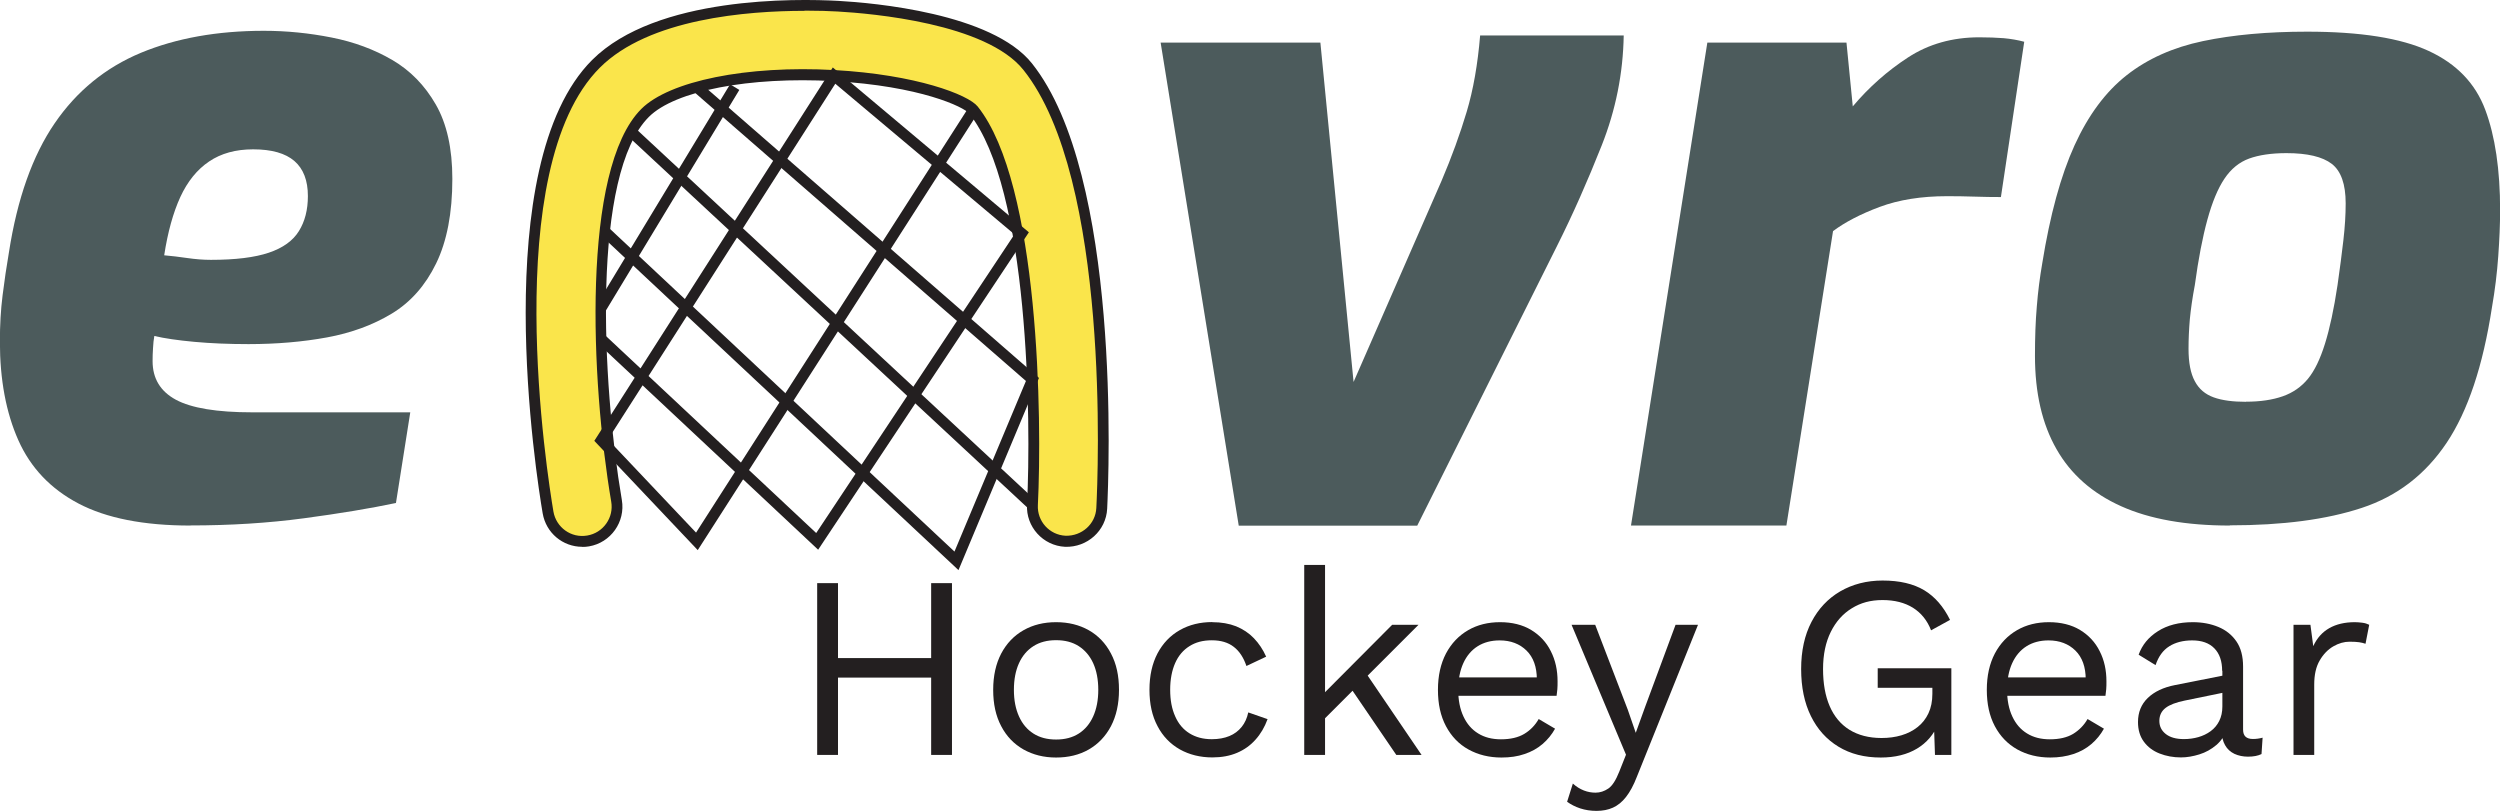
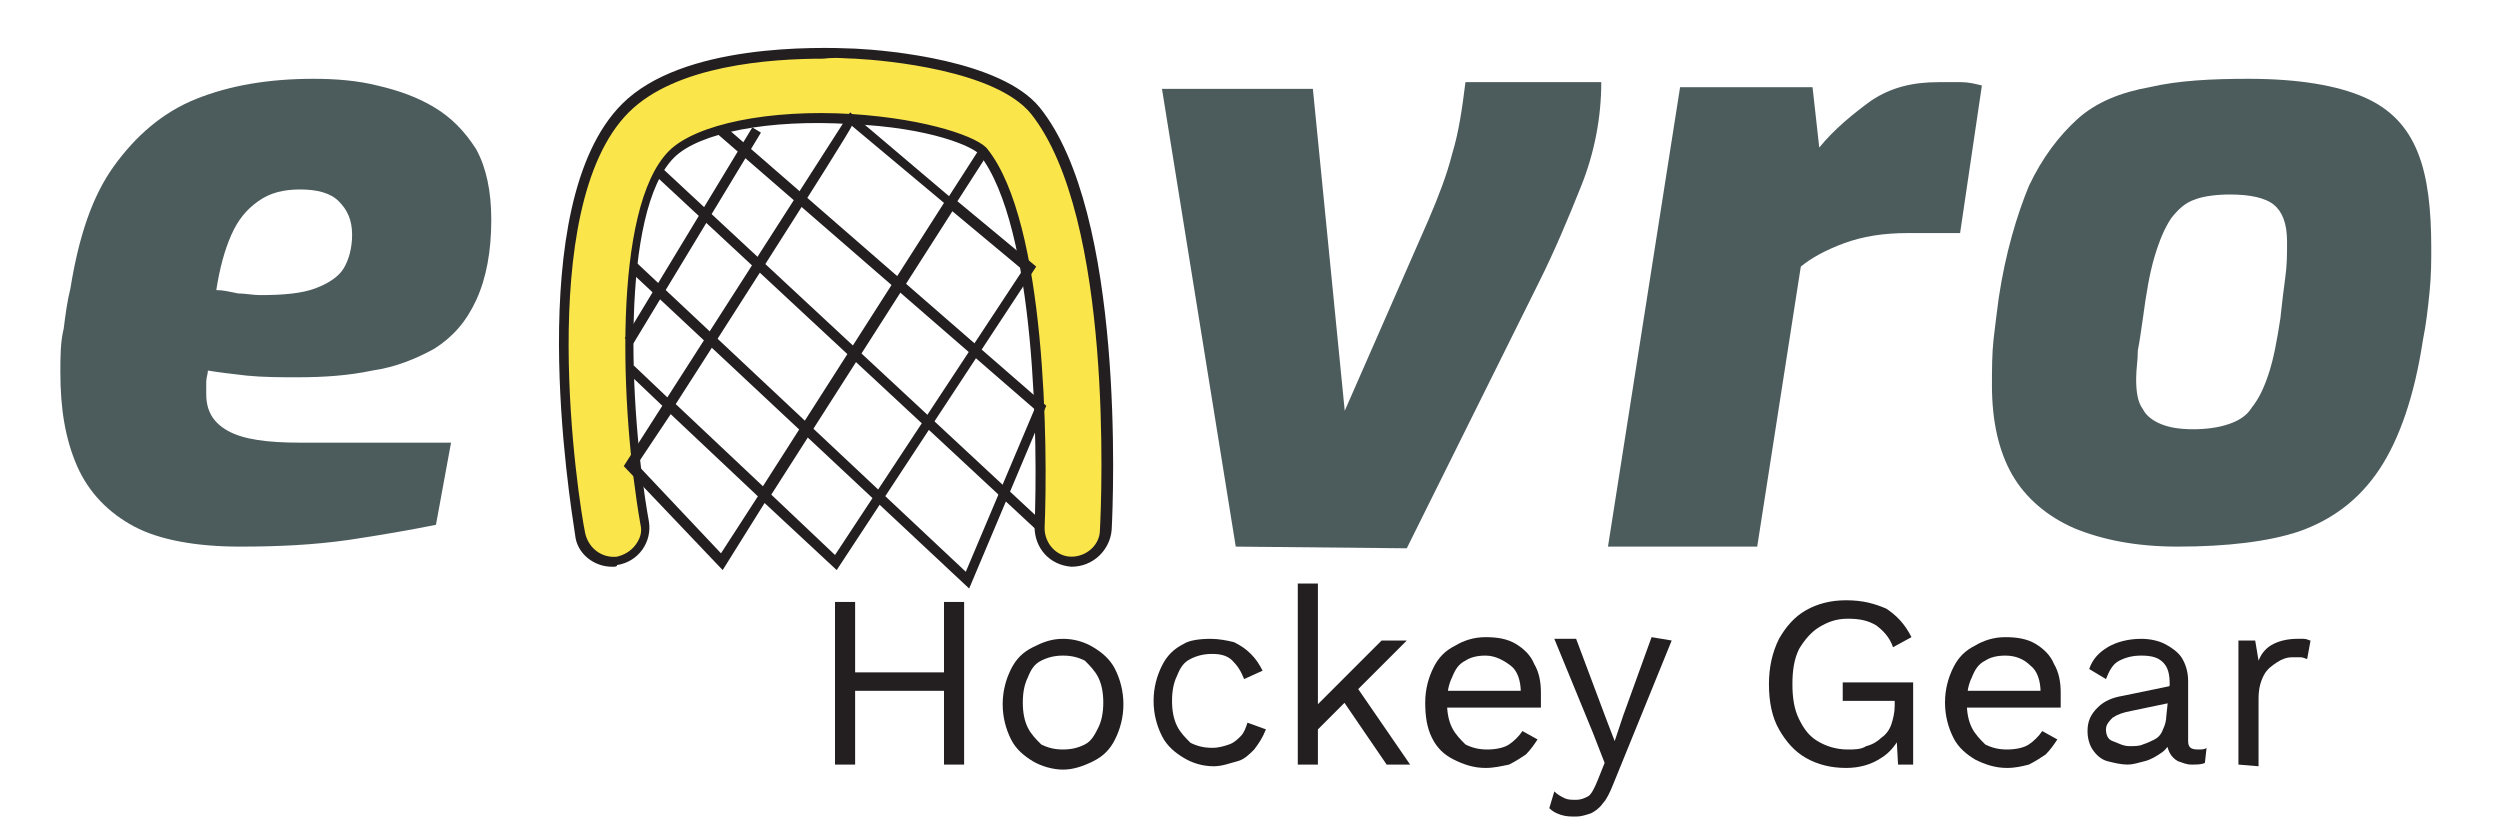
- <svg xmlns="http://www.w3.org/2000/svg" viewBox="0 0 230.52 74.77">
-   <defs>
-     <style>.cls-1{fill:#fae54b;}.cls-2{fill:#4c5b5c;}.cls-3{fill:#231f20;}</style>
-   </defs>
+ <svg xmlns="http://www.w3.org/2000/svg" version="1.1" id="Layer_1" x="0px" y="0px" viewBox="0 0 149.1 48.8" style="enable-background:new 0 0 149.1 48.8;" xml:space="preserve">
+   <style type="text/css">
+ 	.st0{fill:#4C5B5C;}
+ 	.st1{fill:#FAE54B;}
+ 	.st2{fill:#231F20;}
+ </style>
  <g id="e">
-     <path class="cls-2" d="m17.55,48.46c-4.3,0-7.74-.68-10.31-2.03-2.57-1.35-4.42-3.3-5.55-5.84-1.13-2.54-1.7-5.57-1.7-9.11,0-1.49.08-2.91.25-4.26.17-1.35.36-2.66.58-3.93.77-4.97,2.18-8.94,4.22-11.92,2.04-2.98,4.69-5.14,7.95-6.5,3.26-1.35,7.04-2.03,11.34-2.03,2.1,0,4.18.21,6.25.62,2.07.41,3.93,1.1,5.59,2.07,1.66.97,2.99,2.33,4.01,4.1,1.02,1.77,1.53,4.06,1.53,6.87,0,3.15-.5,5.74-1.49,7.78-.99,2.04-2.36,3.59-4.1,4.64-1.74,1.05-3.73,1.78-5.96,2.19s-4.65.62-7.24.62c-1.82,0-3.49-.07-5.01-.21-1.52-.14-2.75-.32-3.68-.54-.06.33-.1.7-.12,1.12-.03.41-.04.81-.04,1.2,0,1.6.72,2.79,2.15,3.56,1.43.77,3.78,1.16,7.04,1.16h14.57l-1.32,8.36c-2.37.5-5.2.97-8.49,1.41-3.28.44-6.77.66-10.47.66Zm1.9-24.5c2.26,0,4.04-.22,5.34-.66,1.3-.44,2.22-1.1,2.77-1.99.55-.88.83-1.96.83-3.23,0-1.43-.41-2.51-1.24-3.23-.83-.72-2.1-1.08-3.81-1.08-1.6,0-2.95.37-4.06,1.12-1.1.74-1.99,1.84-2.65,3.27-.66,1.44-1.16,3.23-1.49,5.38.66.06,1.37.14,2.11.25.75.11,1.48.17,2.19.17Z" />
+     <path class="st0" d="M14.3,32.6c-2.6,0-4.8-0.4-6.3-1.2s-2.7-2-3.4-3.6s-1-3.4-1-5.6c0-0.9,0-1.8,0.2-2.6c0.1-0.8,0.2-1.6,0.4-2.4   c0.5-3.1,1.3-5.5,2.6-7.3s2.9-3.2,4.9-4c2-0.8,4.3-1.2,7-1.2c1.3,0,2.6,0.1,3.8,0.4c1.3,0.3,2.4,0.7,3.4,1.3s1.8,1.4,2.5,2.5   c0.6,1.1,0.9,2.5,0.9,4.2c0,1.9-0.3,3.5-0.9,4.8c-0.6,1.3-1.4,2.2-2.5,2.9c-1.1,0.6-2.3,1.1-3.7,1.3c-1.4,0.3-2.9,0.4-4.4,0.4   c-1.1,0-2.1,0-3.1-0.1c-0.9-0.1-1.7-0.2-2.3-0.3c0,0.2-0.1,0.4-0.1,0.7c0,0.3,0,0.5,0,0.7c0,1,0.4,1.7,1.3,2.2   c0.9,0.5,2.3,0.7,4.3,0.7h9L26,31.3c-1.5,0.3-3.2,0.6-5.2,0.9C18.7,32.5,16.6,32.6,14.3,32.6L14.3,32.6z M15.5,17.6   c1.4,0,2.5-0.1,3.3-0.4c0.8-0.3,1.4-0.7,1.7-1.2c0.3-0.5,0.5-1.2,0.5-2c0-0.9-0.3-1.5-0.8-2s-1.3-0.7-2.3-0.7c-1,0-1.8,0.2-2.5,0.7   c-0.7,0.5-1.2,1.1-1.6,2c-0.4,0.9-0.7,2-0.9,3.3c0.4,0,0.8,0.1,1.3,0.2C14.6,17.5,15.1,17.6,15.5,17.6L15.5,17.6z" />
  </g>
  <g id="net">
    <g>
      <g>
-         <path class="cls-1" d="m53.69,49.92c-1.53,0-2.89-1.1-3.15-2.66-.55-3.23-5.1-31.85,4.42-41.37C60.72.13,73.49.37,77.27.58c3.2.18,13.94,1.11,17.5,5.57,8.13,10.18,6.98,37.63,6.83,40.73-.09,1.77-1.59,3.11-3.36,3.04-1.77-.09-3.12-1.59-3.04-3.36.39-7.74.17-29.38-5.44-36.41-.72-.9-5.22-2.75-12.85-3.18-7.92-.44-14.92.94-17.43,3.44-5.42,5.42-4.49,24.82-2.63,35.77.3,1.74-.88,3.4-2.62,3.69-.18.03-.36.05-.54.05Z" />
-         <path class="cls-3" d="m53.69,50.42c-1.81,0-3.34-1.29-3.65-3.08-.56-3.26-5.14-32.11,4.56-41.81C60.51-.37,73.46-.13,77.29.08c3.26.18,14.17,1.14,17.86,5.76,8.24,10.33,7.09,37.95,6.94,41.07-.1,2.02-1.83,3.58-3.88,3.51-2.04-.1-3.62-1.85-3.51-3.88.39-7.69.19-29.17-5.33-36.07-.49-.61-4.52-2.54-12.49-2.99-7.79-.43-14.64.89-17.05,3.3-5.29,5.29-4.34,24.48-2.49,35.33.34,2.01-1.02,3.93-3.03,4.27-.21.04-.42.05-.62.05ZM74.19,1c-5.29,0-14.36.72-18.88,5.24-9.34,9.34-4.82,37.73-4.28,40.93.25,1.45,1.62,2.47,3.12,2.21.71-.12,1.33-.51,1.75-1.1s.58-1.3.46-2.02c-1.88-11.05-2.78-30.65,2.77-36.21,2.59-2.59,9.75-4.04,17.81-3.59,7.52.42,12.33,2.26,13.21,3.36,5.71,7.15,5.94,28.95,5.55,36.75-.08,1.49,1.07,2.76,2.56,2.83,1.49.04,2.76-1.08,2.83-2.56.16-3.08,1.29-30.35-6.72-40.39-3.43-4.3-13.98-5.21-17.14-5.39-.72-.04-1.78-.08-3.05-.08Z" />
+         <path class="st1" d="M36.5,33.5c-0.9,0-1.8-0.7-1.9-1.6c-0.3-2-3.1-19.6,2.7-25.4C40.8,2.9,48.7,3.1,51,3.2     c2,0.1,8.6,0.7,10.8,3.4c5,6.3,4.3,23.1,4.2,25c-0.1,1.1-1,1.9-2.1,1.9c-1.1-0.1-1.9-1-1.9-2.1c0.2-4.8,0.1-18-3.3-22.4     c-0.4-0.6-3.2-1.7-7.9-2c-4.9-0.3-9.2,0.6-10.7,2.1c-3.3,3.3-2.8,15.2-1.6,22c0.2,1.1-0.5,2.1-1.6,2.3     C36.8,33.5,36.6,33.5,36.5,33.5z" />
+         <path class="st2" d="M36.5,33.8c-1.1,0-2.1-0.8-2.2-1.9c-0.3-2-3.2-19.7,2.8-25.7C40.7,2.6,48.7,2.8,51,2.9c2,0.1,8.7,0.7,11,3.5     c5.1,6.3,4.4,23.3,4.3,25.2c-0.1,1.2-1.1,2.2-2.4,2.2c-1.3-0.1-2.2-1.1-2.2-2.4c0.2-4.7,0.1-17.9-3.3-22.2     c-0.3-0.4-2.8-1.6-7.7-1.8c-4.8-0.3-9,0.5-10.5,2c-3.2,3.2-2.7,15-1.5,21.7c0.2,1.2-0.6,2.4-1.9,2.6     C36.8,33.8,36.7,33.8,36.5,33.8L36.5,33.8z M49.1,3.5c-3.2,0-8.8,0.4-11.6,3.2c-5.7,5.7-3,23.2-2.6,25.1c0.2,0.9,1,1.5,1.9,1.4     c0.4-0.1,0.8-0.3,1.1-0.7c0.3-0.4,0.4-0.8,0.3-1.2C37,24.5,36.5,12.4,39.9,9c1.6-1.6,6-2.5,10.9-2.2c4.6,0.3,7.6,1.4,8.1,2.1     c3.5,4.4,3.6,17.8,3.4,22.6c0,0.9,0.7,1.7,1.6,1.7c0.9,0,1.7-0.7,1.7-1.6c0.1-1.9,0.8-18.6-4.1-24.8C59.4,4.2,52.9,3.6,51,3.5     C50.5,3.5,49.9,3.4,49.1,3.5L49.1,3.5z" />
      </g>
-       <rect class="cls-3" x="76.2" y="4.1" width="1" height="50.52" transform="translate(2.97 65.53) rotate(-47.08)" />
-       <polygon class="cls-3" points="88.38 52.57 55.42 21.71 56.11 20.98 88.01 50.86 94.6 35.13 63.93 8.42 64.59 7.66 95.8 34.85 88.38 52.57" />
-       <path class="cls-3" d="m64.34,50.73l-9.54-10.08,3.72-5.82-3.43-3.21.68-.73,3.29,3.08,17.73-27.75,9.68,8.13,2.87-4.48.84.54-2.94,4.59,7.63,6.42-19.43,29.27-6.92-6.49-4.18,6.52Zm4.73-7.38l6.19,5.8,18.28-27.54-6.85-5.76-17.63,27.5Zm-13.01-2.82l8.12,8.58,3.59-5.6-8.52-7.98-3.2,5Zm3.74-5.86l8.52,7.98,17.6-27.45-8.9-7.48-17.22,26.95Z" />
-       <rect class="cls-3" x="49.65" y="17.74" width="23.86" height="1" transform="translate(14.09 61.49) rotate(-58.83)" />
+       <rect x="50.4" y="5.4" transform="matrix(0.681 -0.7323 0.7323 0.681 0.8773 43.7631)" class="st2" width="0.6" height="31" />
+       <polygon class="st2" points="57.8,35.1 37.6,16.2 38,15.7 57.6,34.1 61.7,24.4 42.8,8 43.2,7.5 62.4,24.2   " />
+       <path class="st2" d="M43.1,34l-5.9-6.2l2.3-3.6l-2.1-2l0.4-0.4l2,1.9l10.9-17l5.9,5l1.8-2.8l0.5,0.3l-1.8,2.8l4.7,3.9L49.9,34    l-4.3-4L43.1,34L43.1,34z M46,29.5l3.8,3.6L61,16.1l-4.2-3.5L46,29.5L46,29.5z M38,27.7l5,5.3l2.2-3.4l-5.2-4.9L38,27.7L38,27.7z     M40.3,24.1l5.2,4.9l10.8-16.9l-5.5-4.6C50.9,7.6,40.3,24.1,40.3,24.1z" />
+       <rect x="34" y="13.7" transform="matrix(0.5176 -0.8556 0.8556 0.5176 7.9396 42.1748)" class="st2" width="14.7" height="0.6" />
    </g>
  </g>
  <g id="v">
-     <path class="cls-2" d="m114.22,48.46l-7.2-44.53h14.73l3.06,31.29,8.11-18.54c.94-2.21,1.71-4.33,2.32-6.37.61-2.04,1.02-4.39,1.24-7.04h13.24c-.06,3.48-.73,6.86-2.03,10.14-1.3,3.28-2.66,6.36-4.1,9.23l-12.91,25.83h-16.47Z" />
+     <path class="st0" d="M73.7,32.6L69.3,5.3h9l1.9,19.2l5-11.4c0.6-1.4,1.1-2.7,1.4-3.9c0.4-1.3,0.6-2.7,0.8-4.3h8.1   c0,2.1-0.4,4.2-1.2,6.2c-0.8,2-1.6,3.9-2.5,5.7l-7.9,15.9L73.7,32.6L73.7,32.6z" />
  </g>
  <g id="r">
-     <path class="cls-2" d="m150.39,48.46l7.04-44.53h12.83l.58,5.88c1.49-1.77,3.19-3.27,5.09-4.51s4.1-1.86,6.58-1.86c.83,0,1.57.03,2.24.08.66.06,1.3.17,1.9.33l-2.15,14.32c-.77,0-1.59-.01-2.44-.04-.86-.03-1.7-.04-2.53-.04-2.37,0-4.44.33-6.21.99-1.77.66-3.2,1.41-4.3,2.23l-4.3,27.15h-14.32Z" />
+     <path class="st0" d="M95.9,32.6l4.3-27.4h7.9l0.4,3.6c0.9-1.1,2-2,3.1-2.8c1.2-0.8,2.5-1.1,4-1.1c0.5,0,1,0,1.4,0   c0.4,0,0.8,0.1,1.2,0.2l-1.3,8.8c-0.5,0-1,0-1.5,0c-0.5,0-1,0-1.6,0c-1.5,0-2.7,0.2-3.8,0.6c-1.1,0.4-2,0.9-2.6,1.4l-2.6,16.7H95.9   L95.9,32.6z" />
  </g>
  <g id="o">
-     <path class="cls-2" d="m205.61,48.46c-4.03,0-7.37-.59-10.02-1.78-2.65-1.19-4.64-2.94-5.96-5.26-1.33-2.32-1.99-5.19-1.99-8.61,0-1.66.05-3.17.17-4.55.11-1.38.28-2.7.5-3.97.72-4.47,1.71-8.1,2.98-10.89,1.27-2.79,2.87-4.94,4.8-6.46,1.93-1.52,4.28-2.57,7.04-3.15,2.76-.58,5.96-.87,9.6-.87,4.91,0,8.65.59,11.22,1.78,2.57,1.19,4.3,2.99,5.21,5.42.91,2.43,1.37,5.52,1.37,9.27,0,1.27-.06,2.68-.17,4.22-.11,1.55-.3,3.12-.58,4.72-.83,5.41-2.22,9.57-4.18,12.5-1.96,2.93-4.57,4.93-7.82,6-3.26,1.08-7.31,1.61-12.17,1.61Zm1.49-11.42c1.32,0,2.45-.17,3.39-.5.94-.33,1.71-.87,2.32-1.61.61-.74,1.13-1.82,1.57-3.23.44-1.41.83-3.21,1.16-5.42.22-1.54.4-2.92.54-4.14.14-1.21.21-2.34.21-3.39,0-1.77-.43-2.98-1.28-3.64-.86-.66-2.25-.99-4.18-.99-1.38,0-2.53.17-3.44.5-.91.33-1.67.95-2.28,1.86-.61.91-1.13,2.17-1.57,3.77-.44,1.6-.83,3.61-1.16,6.04-.22,1.16-.37,2.21-.46,3.15-.08.94-.12,1.85-.12,2.73,0,1.27.19,2.26.58,2.98.38.72.96,1.21,1.74,1.49.77.28,1.77.41,2.98.41Z" />
+     <path class="st0" d="M129.9,32.6c-2.5,0-4.5-0.4-6.2-1.1c-1.6-0.7-2.9-1.8-3.7-3.2c-0.8-1.4-1.2-3.2-1.2-5.3c0-1,0-1.9,0.1-2.8   c0.1-0.8,0.2-1.7,0.3-2.4c0.4-2.7,1.1-5,1.8-6.7c0.8-1.7,1.8-3,2.9-4s2.6-1.6,4.3-1.9c1.7-0.4,3.7-0.5,5.9-0.5c3,0,5.3,0.4,6.9,1.1   c1.6,0.7,2.6,1.8,3.2,3.3s0.8,3.4,0.8,5.7c0,0.8,0,1.6-0.1,2.6c-0.1,1-0.2,1.9-0.4,2.9c-0.5,3.3-1.4,5.9-2.6,7.7   c-1.2,1.8-2.8,3-4.8,3.7C135.3,32.3,132.8,32.6,129.9,32.6L129.9,32.6z M130.8,25.6c0.8,0,1.5-0.1,2.1-0.3c0.6-0.2,1.1-0.5,1.4-1   c0.4-0.5,0.7-1.1,1-2c0.3-0.9,0.5-2,0.7-3.3c0.1-0.9,0.2-1.8,0.3-2.5c0.1-0.7,0.1-1.4,0.1-2.1c0-1.1-0.3-1.8-0.8-2.2   c-0.5-0.4-1.4-0.6-2.6-0.6c-0.8,0-1.6,0.1-2.1,0.3c-0.6,0.2-1,0.6-1.4,1.1c-0.4,0.6-0.7,1.3-1,2.3c-0.3,1-0.5,2.2-0.7,3.7   c-0.1,0.7-0.2,1.4-0.3,1.9c0,0.6-0.1,1.1-0.1,1.7c0,0.8,0.1,1.4,0.4,1.8c0.2,0.4,0.6,0.7,1.1,0.9C129.4,25.5,130,25.6,130.8,25.6   L130.8,25.6z" />
  </g>
  <g id="hockeygear">
    <g>
-       <path class="cls-3" d="m77.27,53.77v15.84h-1.92v-15.84h1.92Zm9.48,6.91v1.8h-10.39v-1.8h10.39Zm1.03-6.91v15.84h-1.92v-15.84h1.92Z" />
-       <path class="cls-3" d="m97.38,57.37c1.14,0,2.14.25,3.01.74s1.56,1.21,2.05,2.15c.5.94.74,2.05.74,3.35s-.25,2.41-.74,3.35c-.5.94-1.18,1.65-2.05,2.15s-1.88.74-3.01.74-2.12-.25-3-.74c-.88-.5-1.57-1.21-2.06-2.15-.5-.94-.74-2.05-.74-3.35s.25-2.41.74-3.35c.5-.94,1.18-1.65,2.06-2.15.88-.5,1.88-.74,3-.74Zm0,1.66c-.82,0-1.51.18-2.09.55-.58.37-1.02.89-1.33,1.57-.31.68-.47,1.5-.47,2.46s.16,1.76.47,2.45c.31.69.76,1.22,1.33,1.58.58.37,1.27.55,2.09.55s1.51-.18,2.09-.55c.58-.37,1.02-.9,1.33-1.58.31-.69.47-1.5.47-2.45s-.16-1.78-.47-2.46c-.31-.68-.76-1.2-1.33-1.57-.58-.37-1.27-.55-2.09-.55Z" />
-       <path class="cls-3" d="m111.78,57.37c.83,0,1.56.13,2.2.38.63.26,1.18.62,1.64,1.1.46.48.84,1.05,1.13,1.7l-1.82.86c-.26-.77-.64-1.36-1.16-1.76-.52-.41-1.2-.61-2.03-.61s-1.49.18-2.06.54c-.58.36-1.02.88-1.32,1.56-.3.68-.46,1.5-.46,2.46s.15,1.76.46,2.45c.3.69.74,1.21,1.32,1.57.58.36,1.26.54,2.06.54.62,0,1.16-.1,1.62-.29.46-.19.83-.47,1.13-.84.3-.37.5-.82.61-1.34l1.78.62c-.27.74-.64,1.37-1.12,1.9-.47.53-1.04.93-1.7,1.21-.66.28-1.42.42-2.27.42-1.12,0-2.12-.25-3-.74-.88-.5-1.57-1.21-2.06-2.15-.5-.94-.74-2.05-.74-3.35s.25-2.41.74-3.35c.5-.94,1.18-1.65,2.06-2.15.88-.5,1.88-.74,3-.74Z" />
-       <path class="cls-3" d="m122.18,52.09v17.52h-1.92v-17.52h1.92Zm8.62,5.52l-5.18,5.18-.46.46-3.94,3.94v-2.4l7.15-7.18h2.42Zm-5.02,4.2l5.3,7.8h-2.33l-4.58-6.72,1.61-1.08Z" />
-       <path class="cls-3" d="m138.45,69.85c-1.14,0-2.15-.25-3.04-.74s-1.58-1.21-2.08-2.15c-.5-.94-.74-2.05-.74-3.35s.25-2.41.74-3.35c.5-.94,1.18-1.65,2.04-2.15s1.85-.74,2.95-.74,2.08.24,2.87.72c.79.48,1.4,1.13,1.81,1.96.42.82.62,1.75.62,2.77,0,.27,0,.52-.02.74-.02.22-.04.42-.07.6h-9.7v-1.7h8.86l-.98.19c0-1.15-.32-2.04-.95-2.66s-1.46-.94-2.48-.94c-.78,0-1.46.18-2.03.54-.57.36-1.01.88-1.32,1.56-.31.68-.47,1.5-.47,2.46s.16,1.76.48,2.45c.32.69.77,1.21,1.36,1.57.58.36,1.28.54,2.1.54.88,0,1.6-.17,2.15-.5s1-.79,1.33-1.37l1.51.89c-.3.54-.69,1.02-1.16,1.42s-1.02.71-1.66.92c-.63.22-1.34.32-2.12.32Z" />
-       <path class="cls-3" d="m156.57,57.61l-5.64,14.02c-.3.78-.64,1.4-1,1.86-.36.46-.76.78-1.2.98-.44.2-.95.3-1.52.3-.54,0-1.04-.08-1.5-.23s-.86-.36-1.21-.61l.53-1.68c.32.29.66.5,1.02.64.36.14.72.2,1.07.2.42,0,.81-.13,1.18-.38s.7-.78,1.01-1.56l.62-1.56-1.2-2.86-3.82-9.12h2.18l3,7.82.74,2.14.86-2.38,2.81-7.58h2.06Z" />
-       <path class="cls-3" d="m173.42,69.85c-1.5,0-2.8-.33-3.9-1s-1.94-1.6-2.54-2.82-.9-2.66-.9-4.34.32-3.13.95-4.34,1.52-2.16,2.65-2.82c1.14-.66,2.44-1,3.91-1,1.57,0,2.84.3,3.83.89.98.59,1.78,1.5,2.39,2.74l-1.75.96c-.35-.91-.91-1.6-1.67-2.08-.76-.47-1.69-.71-2.8-.71s-2.02.25-2.84.76c-.82.5-1.47,1.23-1.94,2.18-.47.95-.71,2.09-.71,3.42s.2,2.47.61,3.42c.41.95,1.02,1.68,1.82,2.18.81.5,1.8.76,2.96.76.66,0,1.27-.08,1.84-.25.57-.17,1.06-.42,1.49-.76s.76-.76,1-1.27.36-1.11.36-1.8v-.55h-5.04v-1.8h6.79v7.99h-1.51l-.1-2.95.41.07c-.42.99-1.07,1.76-1.97,2.3-.9.54-2.01.82-3.34.82Z" />
-       <path class="cls-3" d="m189.06,69.85c-1.14,0-2.15-.25-3.04-.74-.89-.5-1.58-1.21-2.08-2.15-.5-.94-.74-2.05-.74-3.35s.25-2.41.74-3.35c.5-.94,1.18-1.65,2.04-2.15.86-.5,1.85-.74,2.95-.74s2.08.24,2.87.72c.79.48,1.4,1.13,1.81,1.96.42.82.62,1.75.62,2.77,0,.27,0,.52-.02.74s-.04.42-.07.6h-9.7v-1.7h8.86l-.98.19c0-1.15-.32-2.04-.95-2.66-.63-.62-1.46-.94-2.48-.94-.78,0-1.46.18-2.03.54-.57.36-1.01.88-1.32,1.56-.31.68-.47,1.5-.47,2.46s.16,1.76.48,2.45c.32.69.77,1.21,1.36,1.57.58.36,1.28.54,2.1.54.88,0,1.6-.17,2.15-.5.55-.34,1-.79,1.33-1.37l1.51.89c-.3.54-.69,1.02-1.16,1.42-.47.4-1.02.71-1.66.92s-1.34.32-2.12.32Z" />
-       <path class="cls-3" d="m204.9,61.86c0-.9-.24-1.59-.72-2.08-.48-.49-1.16-.73-2.04-.73-.83,0-1.54.18-2.11.54-.58.36-1,.94-1.27,1.74l-1.56-.96c.32-.9.91-1.62,1.78-2.17.86-.55,1.94-.83,3.22-.83.86,0,1.65.15,2.35.44s1.26.74,1.67,1.34c.41.6.61,1.37.61,2.32v5.81c0,.58.3.86.91.86.3,0,.6-.04.89-.12l-.1,1.51c-.32.16-.74.24-1.25.24-.46,0-.88-.09-1.25-.26-.37-.18-.66-.44-.86-.8-.21-.36-.31-.81-.31-1.36v-.24l.48.07c-.19.62-.52,1.13-.98,1.52-.46.39-.98.68-1.56.86s-1.14.28-1.7.28c-.7,0-1.36-.12-1.97-.36-.61-.24-1.09-.6-1.45-1.09-.36-.49-.54-1.09-.54-1.81,0-.9.3-1.64.9-2.22.6-.58,1.44-.98,2.51-1.19l4.75-.94v1.58l-3.86.79c-.78.16-1.37.38-1.75.67s-.58.69-.58,1.2.2.9.59,1.21c.39.31.95.47,1.67.47.46,0,.91-.06,1.33-.18s.8-.3,1.14-.55.6-.56.79-.94c.19-.38.29-.82.29-1.33v-3.31Z" />
-       <path class="cls-3" d="m211.48,69.61v-12h1.56l.26,1.97c.34-.74.83-1.29,1.48-1.66.65-.37,1.44-.55,2.36-.55.21,0,.44.02.68.05.25.03.46.1.64.19l-.34,1.75c-.18-.06-.37-.11-.58-.14s-.5-.05-.89-.05c-.5,0-1,.14-1.5.43s-.92.72-1.26,1.31c-.34.58-.5,1.32-.5,2.22v6.48h-1.92Z" />
+       <path class="st2" d="M51,35.9v9.7h-1.2v-9.7H51z M56.8,40.1v1.1h-6.4v-1.1H56.8z M57.5,35.9v9.7h-1.2v-9.7H57.5z" />
+       <path class="st2" d="M63.4,38.1c0.7,0,1.3,0.2,1.8,0.5s1,0.7,1.3,1.3c0.3,0.6,0.5,1.3,0.5,2.1c0,0.8-0.2,1.5-0.5,2.1    c-0.3,0.6-0.7,1-1.3,1.3s-1.2,0.5-1.8,0.5s-1.3-0.2-1.8-0.5c-0.5-0.3-1-0.7-1.3-1.3c-0.3-0.6-0.5-1.3-0.5-2.1s0.2-1.5,0.5-2.1    c0.3-0.6,0.7-1,1.3-1.3S62.7,38.1,63.4,38.1z M63.4,39.1c-0.5,0-0.9,0.1-1.3,0.3c-0.4,0.2-0.6,0.5-0.8,1c-0.2,0.4-0.3,0.9-0.3,1.5    c0,0.6,0.1,1.1,0.3,1.5c0.2,0.4,0.5,0.7,0.8,1c0.4,0.2,0.8,0.3,1.3,0.3s0.9-0.1,1.3-0.3c0.4-0.2,0.6-0.6,0.8-1    c0.2-0.4,0.3-0.9,0.3-1.5c0-0.6-0.1-1.1-0.3-1.5c-0.2-0.4-0.5-0.7-0.8-1C64.3,39.2,63.9,39.1,63.4,39.1z" />
+       <path class="st2" d="M72.2,38.1c0.5,0,1,0.1,1.4,0.2c0.4,0.2,0.7,0.4,1,0.7s0.5,0.6,0.7,1l-1.1,0.5c-0.2-0.5-0.4-0.8-0.7-1.1    c-0.3-0.3-0.7-0.4-1.2-0.4c-0.5,0-0.9,0.1-1.3,0.3c-0.4,0.2-0.6,0.5-0.8,1c-0.2,0.4-0.3,0.9-0.3,1.5c0,0.6,0.1,1.1,0.3,1.5    c0.2,0.4,0.5,0.7,0.8,1c0.4,0.2,0.8,0.3,1.3,0.3c0.4,0,0.7-0.1,1-0.2c0.3-0.1,0.5-0.3,0.7-0.5c0.2-0.2,0.3-0.5,0.4-0.8l1.1,0.4    c-0.2,0.5-0.4,0.8-0.7,1.2c-0.3,0.3-0.6,0.6-1,0.7s-0.9,0.3-1.4,0.3c-0.7,0-1.3-0.2-1.8-0.5c-0.5-0.3-1-0.7-1.3-1.3    c-0.3-0.6-0.5-1.3-0.5-2.1s0.2-1.5,0.5-2.1c0.3-0.6,0.7-1,1.3-1.3C70.9,38.2,71.5,38.1,72.2,38.1L72.2,38.1z" />
+       <path class="st2" d="M78.6,34.8v10.8h-1.2V34.8H78.6z M83.9,38.2l-3.2,3.2l-0.3,0.3L78,44.1v-1.5l4.4-4.4H83.9L83.9,38.2z     M80.8,40.8l3.3,4.8h-1.4l-2.8-4.1C79.8,41.5,80.8,40.8,80.8,40.8z" />
+       <path class="st2" d="M88.6,45.8c-0.7,0-1.3-0.2-1.9-0.5s-1-0.7-1.3-1.3S85,42.7,85,41.9s0.2-1.5,0.5-2.1c0.3-0.6,0.7-1,1.3-1.3    c0.5-0.3,1.1-0.5,1.8-0.5c0.7,0,1.3,0.1,1.8,0.4c0.5,0.3,0.9,0.7,1.1,1.2c0.3,0.5,0.4,1.1,0.4,1.7c0,0.2,0,0.3,0,0.5s0,0.3,0,0.4    h-6v-1h5.4l-0.6,0.1c0-0.7-0.2-1.3-0.6-1.6s-0.9-0.6-1.5-0.6c-0.5,0-0.9,0.1-1.2,0.3c-0.4,0.2-0.6,0.5-0.8,1    c-0.2,0.4-0.3,0.9-0.3,1.5s0.1,1.1,0.3,1.5c0.2,0.4,0.5,0.7,0.8,1c0.4,0.2,0.8,0.3,1.3,0.3c0.5,0,1-0.1,1.3-0.3    c0.3-0.2,0.6-0.5,0.8-0.8l0.9,0.5c-0.2,0.3-0.4,0.6-0.7,0.9c-0.3,0.2-0.6,0.4-1,0.6C89.5,45.7,89.1,45.8,88.6,45.8L88.6,45.8z" />
+       <path class="st2" d="M99.7,38.2l-3.5,8.6c-0.2,0.5-0.4,0.9-0.6,1.1c-0.2,0.3-0.5,0.5-0.7,0.6c-0.3,0.1-0.6,0.2-0.9,0.2    c-0.3,0-0.6,0-0.9-0.1c-0.3-0.1-0.5-0.2-0.7-0.4l0.3-1c0.2,0.2,0.4,0.3,0.6,0.4c0.2,0.1,0.4,0.1,0.7,0.1c0.3,0,0.5-0.1,0.7-0.2    s0.4-0.5,0.6-1l0.4-1l-0.7-1.8l-2.3-5.6h1.3l1.8,4.8l0.5,1.3l0.5-1.5l1.7-4.7L99.7,38.2L99.7,38.2z" />
+       <path class="st2" d="M110.1,45.8c-0.9,0-1.7-0.2-2.4-0.6c-0.7-0.4-1.2-1-1.6-1.7c-0.4-0.7-0.6-1.6-0.6-2.7c0-1,0.2-1.9,0.6-2.7    c0.4-0.7,0.9-1.3,1.6-1.7c0.7-0.4,1.5-0.6,2.4-0.6c1,0,1.7,0.2,2.4,0.5c0.6,0.4,1.1,0.9,1.5,1.7l-1.1,0.6c-0.2-0.6-0.6-1-1-1.3    c-0.5-0.3-1-0.4-1.7-0.4c-0.7,0-1.2,0.2-1.7,0.5c-0.5,0.3-0.9,0.8-1.2,1.3c-0.3,0.6-0.4,1.3-0.4,2.1s0.1,1.5,0.4,2.1    s0.6,1,1.1,1.3c0.5,0.3,1.1,0.5,1.8,0.5c0.4,0,0.8,0,1.1-0.2c0.4-0.1,0.7-0.3,0.9-0.5c0.3-0.2,0.5-0.5,0.6-0.8s0.2-0.7,0.2-1.1    v-0.3h-3.1v-1.1h4.2v4.9h-0.9l-0.1-1.8l0.3,0c-0.3,0.6-0.7,1.1-1.2,1.4C111.6,45.6,110.9,45.8,110.1,45.8L110.1,45.8z" />
+       <path class="st2" d="M119.7,45.8c-0.7,0-1.3-0.2-1.9-0.5c-0.5-0.3-1-0.7-1.3-1.3s-0.5-1.3-0.5-2.1s0.2-1.5,0.5-2.1    c0.3-0.6,0.7-1,1.3-1.3c0.5-0.3,1.1-0.5,1.8-0.5c0.7,0,1.3,0.1,1.8,0.4c0.5,0.3,0.9,0.7,1.1,1.2c0.3,0.5,0.4,1.1,0.4,1.7    c0,0.2,0,0.3,0,0.5s0,0.3,0,0.4h-6v-1h5.4l-0.6,0.1c0-0.7-0.2-1.3-0.6-1.6c-0.4-0.4-0.9-0.6-1.5-0.6c-0.5,0-0.9,0.1-1.2,0.3    c-0.4,0.2-0.6,0.5-0.8,1c-0.2,0.4-0.3,0.9-0.3,1.5s0.1,1.1,0.3,1.5c0.2,0.4,0.5,0.7,0.8,1c0.4,0.2,0.8,0.3,1.3,0.3    c0.5,0,1-0.1,1.3-0.3c0.3-0.2,0.6-0.5,0.8-0.8l0.9,0.5c-0.2,0.3-0.4,0.6-0.7,0.9c-0.3,0.2-0.6,0.4-1,0.6    C120.6,45.7,120.2,45.8,119.7,45.8L119.7,45.8z" />
+       <path class="st2" d="M129.4,40.8c0-0.6-0.1-1-0.4-1.3s-0.7-0.4-1.3-0.4c-0.5,0-0.9,0.1-1.3,0.3c-0.4,0.2-0.6,0.6-0.8,1.1l-1-0.6    c0.2-0.6,0.6-1,1.1-1.3c0.5-0.3,1.2-0.5,2-0.5c0.5,0,1,0.1,1.4,0.3c0.4,0.2,0.8,0.5,1,0.8s0.4,0.8,0.4,1.4v3.6    c0,0.4,0.2,0.5,0.6,0.5c0.2,0,0.4,0,0.5-0.1l-0.1,0.9c-0.2,0.1-0.5,0.1-0.8,0.1c-0.3,0-0.5-0.1-0.8-0.2c-0.2-0.1-0.4-0.3-0.5-0.5    c-0.1-0.2-0.2-0.5-0.2-0.8v-0.1l0.3,0c-0.1,0.4-0.3,0.7-0.6,0.9c-0.3,0.2-0.6,0.4-1,0.5c-0.4,0.1-0.7,0.2-1,0.2    c-0.4,0-0.8-0.1-1.2-0.2c-0.4-0.1-0.7-0.4-0.9-0.7c-0.2-0.3-0.3-0.7-0.3-1.1c0-0.6,0.2-1,0.6-1.4c0.4-0.4,0.9-0.6,1.5-0.7l2.9-0.6    v1l-2.4,0.5c-0.5,0.1-0.8,0.2-1.1,0.4c-0.2,0.2-0.4,0.4-0.4,0.7c0,0.3,0.1,0.6,0.4,0.7s0.6,0.3,1,0.3c0.3,0,0.6,0,0.8-0.1    c0.3-0.1,0.5-0.2,0.7-0.3s0.4-0.3,0.5-0.6c0.1-0.2,0.2-0.5,0.2-0.8L129.4,40.8L129.4,40.8z" />
+       <path class="st2" d="M133.5,45.6v-7.4h1l0.2,1.2c0.2-0.5,0.5-0.8,0.9-1c0.4-0.2,0.9-0.3,1.4-0.3c0.1,0,0.3,0,0.4,0    c0.2,0,0.3,0.1,0.4,0.1l-0.2,1.1c-0.1,0-0.2-0.1-0.4-0.1s-0.3,0-0.5,0c-0.3,0-0.6,0.1-0.9,0.3s-0.6,0.4-0.8,0.8    c-0.2,0.4-0.3,0.8-0.3,1.4v4L133.5,45.6L133.5,45.6z" />
    </g>
  </g>
</svg>
